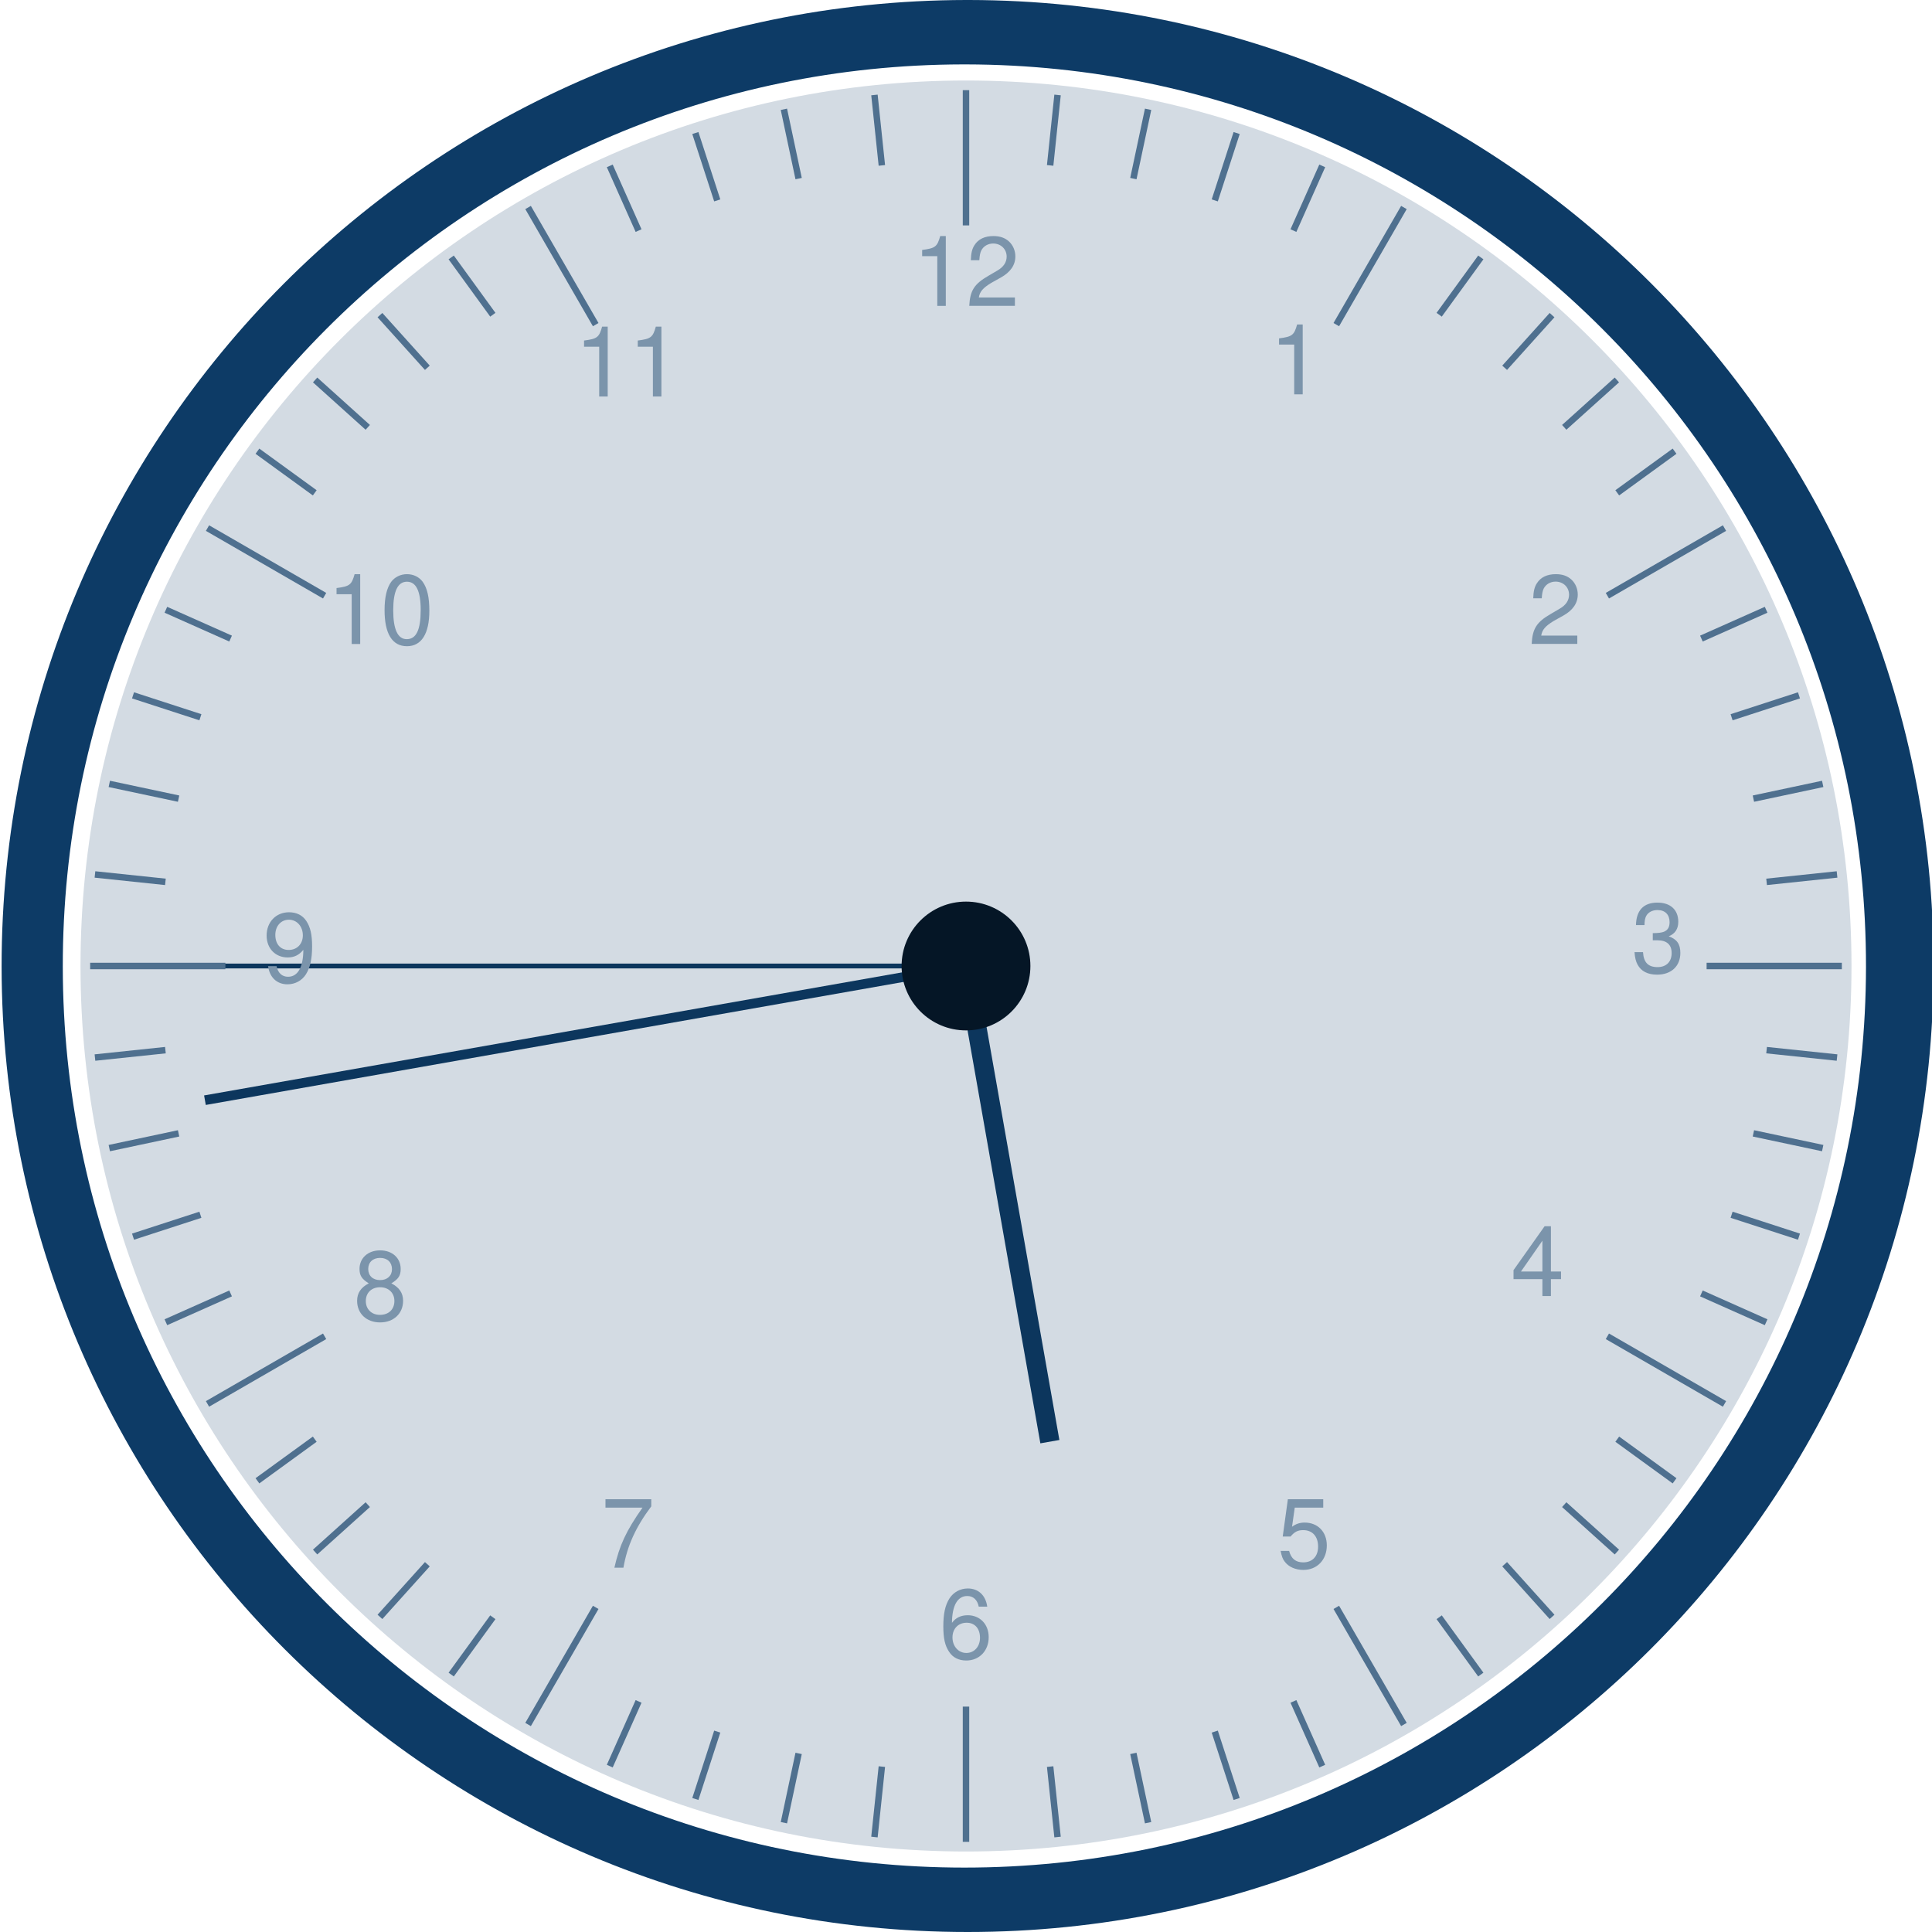
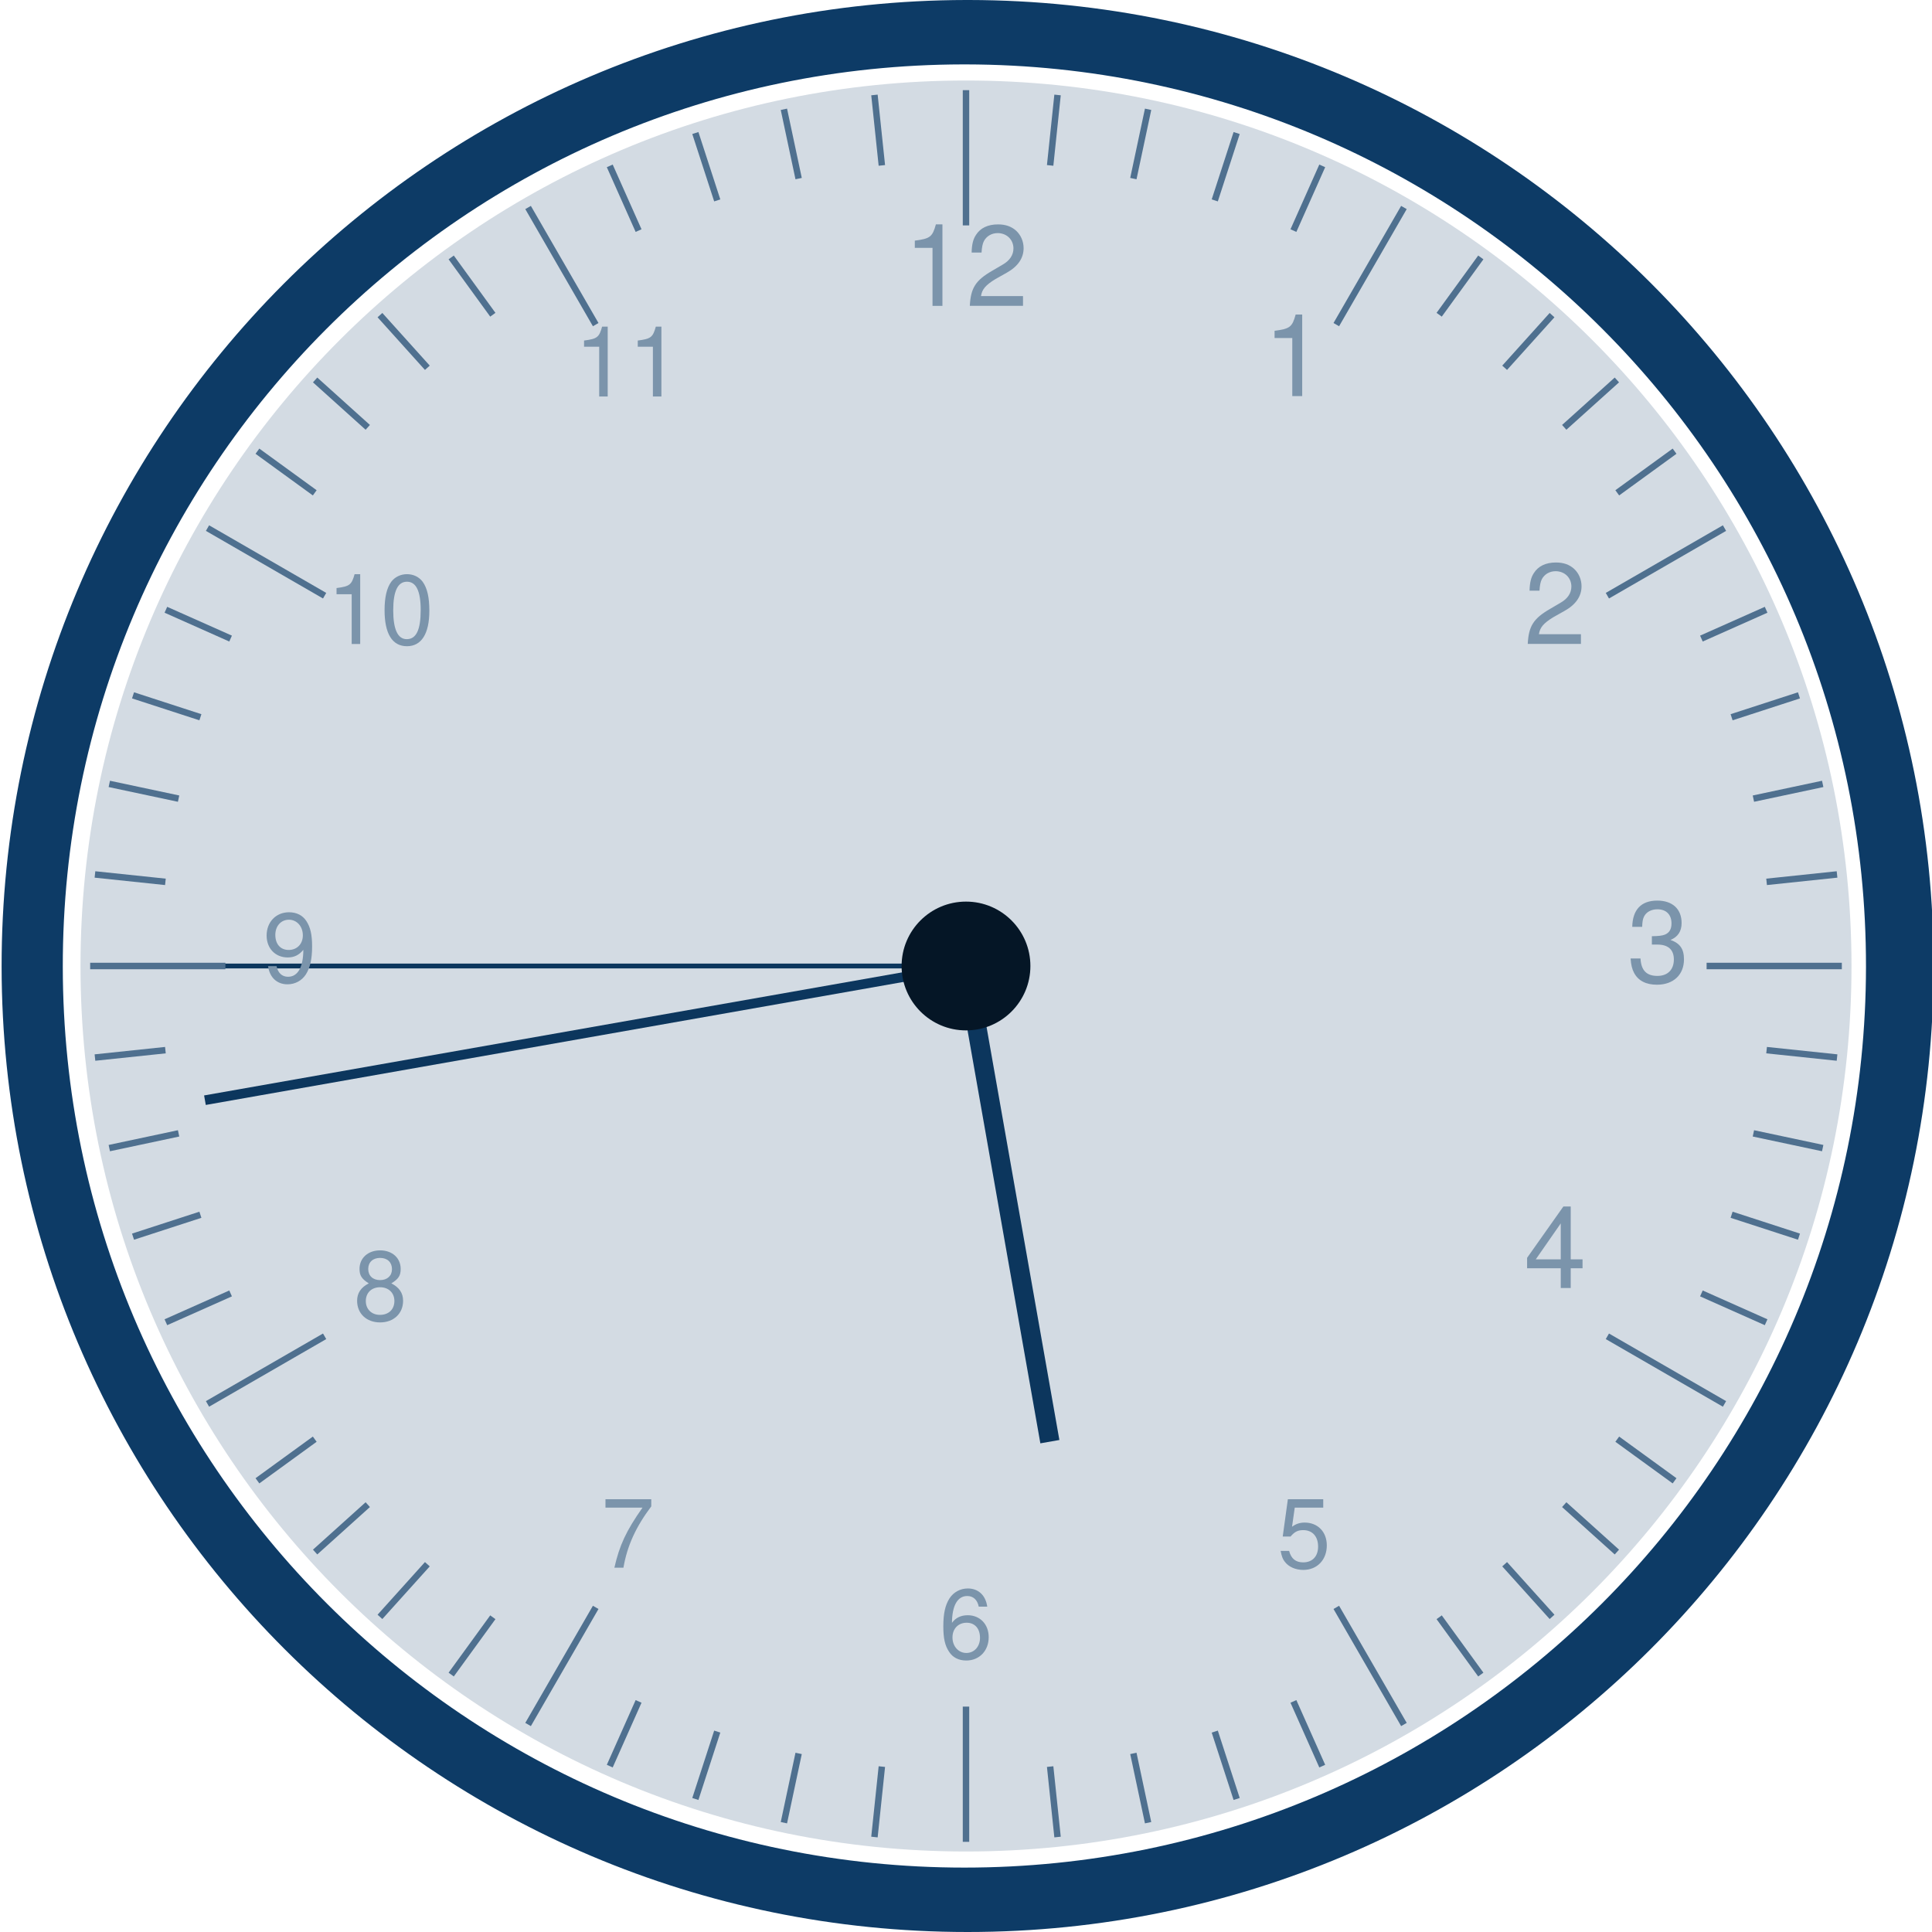
<svg xmlns="http://www.w3.org/2000/svg" viewBox="0 0 600 600" width="600" height="600">
+   <style>
+         /*  */
+     
+         #scale_numbers text {
+             alignment-baseline: middle;
+         }
+ 
+         /*  */
+     </style>
  <path d="M 300, 300 m 0, -300 a 300, 300, 0, 1, 0, 1, 0 Z m 0 20 a 280, 280, 0, 1, 1, -1, 0Z" shape-rendering="geometricPrecision" fill="#0D3B66" id="clock_rim" />
  <path d="M 25 300 a 275 275 0 1 0 550 0 a 275 275 0 1 0 -550 0z" shape-rendering="geometricPrecision" fill="#D3DBE3" id="clock_face" />
  <path d="M 300 300 L 30 300" shape-rendering="geometricPrecision" stroke="#0C365D" stroke-width="1.5" id="clock_second" />
  <path d="M 300 300 L 60 300" shape-rendering="geometricPrecision" stroke="#0C365D" stroke-width="3" id="clock_minute" transform="rotate(-10 300 300)" />
  <path d="M 300 300 L 150 300" shape-rendering="geometricPrecision" stroke="#0C365D" stroke-width="6" id="clock_hour" transform="rotate(-100 300 300)" />
  <path d="M 280 300 a 20 20 0 1 0 40 0 a 20 20 0 1 0 -40 0z" shape-rendering="geometricPrecision" fill="#051626" id="clock_center" />
  <g id="clock_scale">
    <g id="scale_bars">
      <path d="M 300 70 L 300 28" shape-rendering="geometricPrecision" stroke="#4F708F" stroke-width="2" id="scale_multiple0" />
      <path d="M 300 50 L 300 28" shape-rendering="geometricPrecision" stroke="#4F708F" stroke-width="2" transform="rotate(6 300 300)" id="scale_multiple1" />
      <path d="M 300 50 L 300 28" shape-rendering="geometricPrecision" stroke="#4F708F" stroke-width="2" transform="rotate(12 300 300)" id="scale_multiple2" />
      <path d="M 300 50 L 300 28" shape-rendering="geometricPrecision" stroke="#4F708F" stroke-width="2" transform="rotate(18 300 300)" id="scale_multiple3" />
      <path d="M 300 50 L 300 28" shape-rendering="geometricPrecision" stroke="#4F708F" stroke-width="2" transform="rotate(24 300 300)" id="scale_multiple4" />
      <path d="M 300 70 L 300 28" shape-rendering="geometricPrecision" stroke="#4F708F" stroke-width="2" transform="rotate(30 300 300)" id="scale_multiple5" />
      <path d="M 300 50 L 300 28" shape-rendering="geometricPrecision" stroke="#4F708F" stroke-width="2" transform="rotate(36 300 300)" id="scale_multiple6" />
      <path d="M 300 50 L 300 28" shape-rendering="geometricPrecision" stroke="#4F708F" stroke-width="2" transform="rotate(42 300 300)" id="scale_multiple7" />
      <path d="M 300 50 L 300 28" shape-rendering="geometricPrecision" stroke="#4F708F" stroke-width="2" transform="rotate(48 300 300)" id="scale_multiple8" />
      <path d="M 300 50 L 300 28" shape-rendering="geometricPrecision" stroke="#4F708F" stroke-width="2" transform="rotate(54 300 300)" id="scale_multiple9" />
      <path d="M 300 70 L 300 28" shape-rendering="geometricPrecision" stroke="#4F708F" stroke-width="2" transform="rotate(60 300 300)" id="scale_multiple10" />
      <path d="M 300 50 L 300 28" shape-rendering="geometricPrecision" stroke="#4F708F" stroke-width="2" transform="rotate(66 300 300)" id="scale_multiple11" />
      <path d="M 300 50 L 300 28" shape-rendering="geometricPrecision" stroke="#4F708F" stroke-width="2" transform="rotate(72 300 300)" id="scale_multiple12" />
      <path d="M 300 50 L 300 28" shape-rendering="geometricPrecision" stroke="#4F708F" stroke-width="2" transform="rotate(78 300 300)" id="scale_multiple13" />
      <path d="M 300 50 L 300 28" shape-rendering="geometricPrecision" stroke="#4F708F" stroke-width="2" transform="rotate(84 300 300)" id="scale_multiple14" />
      <path d="M 300 70 L 300 28" shape-rendering="geometricPrecision" stroke="#4F708F" stroke-width="2" transform="rotate(90 300 300)" id="scale_multiple15" />
      <path d="M 300 50 L 300 28" shape-rendering="geometricPrecision" stroke="#4F708F" stroke-width="2" transform="rotate(96 300 300)" id="scale_multiple16" />
      <path d="M 300 50 L 300 28" shape-rendering="geometricPrecision" stroke="#4F708F" stroke-width="2" transform="rotate(102 300 300)" id="scale_multiple17" />
      <path d="M 300 50 L 300 28" shape-rendering="geometricPrecision" stroke="#4F708F" stroke-width="2" transform="rotate(108 300 300)" id="scale_multiple18" />
      <path d="M 300 50 L 300 28" shape-rendering="geometricPrecision" stroke="#4F708F" stroke-width="2" transform="rotate(114 300 300)" id="scale_multiple19" />
      <path d="M 300 70 L 300 28" shape-rendering="geometricPrecision" stroke="#4F708F" stroke-width="2" transform="rotate(120 300 300)" id="scale_multiple20" />
      <path d="M 300 50 L 300 28" shape-rendering="geometricPrecision" stroke="#4F708F" stroke-width="2" transform="rotate(126 300 300)" id="scale_multiple21" />
      <path d="M 300 50 L 300 28" shape-rendering="geometricPrecision" stroke="#4F708F" stroke-width="2" transform="rotate(132 300 300)" id="scale_multiple22" />
      <path d="M 300 50 L 300 28" shape-rendering="geometricPrecision" stroke="#4F708F" stroke-width="2" transform="rotate(138 300 300)" id="scale_multiple23" />
      <path d="M 300 50 L 300 28" shape-rendering="geometricPrecision" stroke="#4F708F" stroke-width="2" transform="rotate(144 300 300)" id="scale_multiple24" />
      <path d="M 300 70 L 300 28" shape-rendering="geometricPrecision" stroke="#4F708F" stroke-width="2" transform="rotate(150 300 300)" id="scale_multiple25" />
      <path d="M 300 50 L 300 28" shape-rendering="geometricPrecision" stroke="#4F708F" stroke-width="2" transform="rotate(156 300 300)" id="scale_multiple26" />
      <path d="M 300 50 L 300 28" shape-rendering="geometricPrecision" stroke="#4F708F" stroke-width="2" transform="rotate(162 300 300)" id="scale_multiple27" />
      <path d="M 300 50 L 300 28" shape-rendering="geometricPrecision" stroke="#4F708F" stroke-width="2" transform="rotate(168 300 300)" id="scale_multiple28" />
      <path d="M 300 50 L 300 28" shape-rendering="geometricPrecision" stroke="#4F708F" stroke-width="2" transform="rotate(174 300 300)" id="scale_multiple29" />
      <path d="M 300 70 L 300 28" shape-rendering="geometricPrecision" stroke="#4F708F" stroke-width="2" transform="rotate(180 300 300)" id="scale_multiple30" />
      <path d="M 300 50 L 300 28" shape-rendering="geometricPrecision" stroke="#4F708F" stroke-width="2" transform="rotate(186 300 300)" id="scale_multiple31" />
      <path d="M 300 50 L 300 28" shape-rendering="geometricPrecision" stroke="#4F708F" stroke-width="2" transform="rotate(192 300 300)" id="scale_multiple32" />
      <path d="M 300 50 L 300 28" shape-rendering="geometricPrecision" stroke="#4F708F" stroke-width="2" transform="rotate(198 300 300)" id="scale_multiple33" />
      <path d="M 300 50 L 300 28" shape-rendering="geometricPrecision" stroke="#4F708F" stroke-width="2" transform="rotate(204 300 300)" id="scale_multiple34" />
      <path d="M 300 70 L 300 28" shape-rendering="geometricPrecision" stroke="#4F708F" stroke-width="2" transform="rotate(210 300 300)" id="scale_multiple35" />
      <path d="M 300 50 L 300 28" shape-rendering="geometricPrecision" stroke="#4F708F" stroke-width="2" transform="rotate(216 300 300)" id="scale_multiple36" />
      <path d="M 300 50 L 300 28" shape-rendering="geometricPrecision" stroke="#4F708F" stroke-width="2" transform="rotate(222 300 300)" id="scale_multiple37" />
      <path d="M 300 50 L 300 28" shape-rendering="geometricPrecision" stroke="#4F708F" stroke-width="2" transform="rotate(228 300 300)" id="scale_multiple38" />
      <path d="M 300 50 L 300 28" shape-rendering="geometricPrecision" stroke="#4F708F" stroke-width="2" transform="rotate(234 300 300)" id="scale_multiple39" />
      <path d="M 300 70 L 300 28" shape-rendering="geometricPrecision" stroke="#4F708F" stroke-width="2" transform="rotate(240 300 300)" id="scale_multiple40" />
      <path d="M 300 50 L 300 28" shape-rendering="geometricPrecision" stroke="#4F708F" stroke-width="2" transform="rotate(246 300 300)" id="scale_multiple41" />
      <path d="M 300 50 L 300 28" shape-rendering="geometricPrecision" stroke="#4F708F" stroke-width="2" transform="rotate(252 300 300)" id="scale_multiple42" />
      <path d="M 300 50 L 300 28" shape-rendering="geometricPrecision" stroke="#4F708F" stroke-width="2" transform="rotate(258 300 300)" id="scale_multiple43" />
      <path d="M 300 50 L 300 28" shape-rendering="geometricPrecision" stroke="#4F708F" stroke-width="2" transform="rotate(264 300 300)" id="scale_multiple44" />
      <path d="M 300 70 L 300 28" shape-rendering="geometricPrecision" stroke="#4F708F" stroke-width="2" transform="rotate(270 300 300)" id="scale_multiple45" />
      <path d="M 300 50 L 300 28" shape-rendering="geometricPrecision" stroke="#4F708F" stroke-width="2" transform="rotate(276 300 300)" id="scale_multiple46" />
      <path d="M 300 50 L 300 28" shape-rendering="geometricPrecision" stroke="#4F708F" stroke-width="2" transform="rotate(282 300 300)" id="scale_multiple47" />
      <path d="M 300 50 L 300 28" shape-rendering="geometricPrecision" stroke="#4F708F" stroke-width="2" transform="rotate(288 300 300)" id="scale_multiple48" />
      <path d="M 300 50 L 300 28" shape-rendering="geometricPrecision" stroke="#4F708F" stroke-width="2" transform="rotate(294 300 300)" id="scale_multiple49" />
      <path d="M 300 70 L 300 28" shape-rendering="geometricPrecision" stroke="#4F708F" stroke-width="2" transform="rotate(300 300 300)" id="scale_multiple50" />
      <path d="M 300 50 L 300 28" shape-rendering="geometricPrecision" stroke="#4F708F" stroke-width="2" transform="rotate(306 300 300)" id="scale_multiple51" />
      <path d="M 300 50 L 300 28" shape-rendering="geometricPrecision" stroke="#4F708F" stroke-width="2" transform="rotate(312 300 300)" id="scale_multiple52" />
      <path d="M 300 50 L 300 28" shape-rendering="geometricPrecision" stroke="#4F708F" stroke-width="2" transform="rotate(318 300 300)" id="scale_multiple53" />
      <path d="M 300 50 L 300 28" shape-rendering="geometricPrecision" stroke="#4F708F" stroke-width="2" transform="rotate(324 300 300)" id="scale_multiple54" />
      <path d="M 300 70 L 300 28" shape-rendering="geometricPrecision" stroke="#4F708F" stroke-width="2" transform="rotate(330 300 300)" id="scale_multiple55" />
      <path d="M 300 50 L 300 28" shape-rendering="geometricPrecision" stroke="#4F708F" stroke-width="2" transform="rotate(336 300 300)" id="scale_multiple56" />
      <path d="M 300 50 L 300 28" shape-rendering="geometricPrecision" stroke="#4F708F" stroke-width="2" transform="rotate(342 300 300)" id="scale_multiple57" />
      <path d="M 300 50 L 300 28" shape-rendering="geometricPrecision" stroke="#4F708F" stroke-width="2" transform="rotate(348 300 300)" id="scale_multiple58" />
      <path d="M 300 50 L 300 28" shape-rendering="geometricPrecision" stroke="#4F708F" stroke-width="2" transform="rotate(354 300 300)" id="scale_multiple59" />
    </g>
-     <g id="scale_numbers">
-       <text x="300" y="95" style="fill: #7B94AB; stroke: none; font-size: 30px; font-family: Helvetica; text-anchor: middle;" text-rendering="geometricPrecision" id="scale_number12">12</text>
-       <text x="402.5" y="122.46" style="fill: #7B94AB; stroke: none; font-size: 30px; font-family: Helvetica; text-anchor: middle;" text-rendering="geometricPrecision" id="scale_number1">1</text>
-       <text x="483" y="200" style="fill: #7B94AB; stroke: none; font-size: 30px; font-family: Helvetica; text-anchor: middle;" text-rendering="geometricPrecision" id="scale_number2">2</text>
-       <text x="515" y="302" style="fill: #7B94AB; stroke: none; font-size: 30px; font-family: Helvetica; text-anchor: middle;" text-rendering="geometricPrecision" id="scale_number3" alignment-baseline="middle">3</text>
-       <text x="300" y="95" style="fill: #7B94AB; stroke: none; font-size: 30px; font-family: Helvetica; text-anchor: middle;" text-rendering="geometricPrecision" transform="rotate(120 300 300) rotate(-120 300 95)" id="scale_number4">4</text>
+     <g id="scale_numbers" style="fill: #7B94AB; stroke: none; font-size: 35px; font-family: Helvetica; text-anchor: middle;">
+       <text x="300" y="95" text-rendering="geometricPrecision" id="scale_number12">12</text>
+       <text x="402" y="123" text-rendering="geometricPrecision" id="scale_number1">1</text>
+       <text x="483" y="200" text-rendering="geometricPrecision" id="scale_number2">2</text>
+       <text x="515" y="305" text-rendering="geometricPrecision" id="scale_number3">3</text>
+       <text x="483" y="400" text-rendering="geometricPrecision" id="scale_number4">4</text>
      <text x="300" y="95" style="fill: #7B94AB; stroke: none; font-size: 30px; font-family: Helvetica; text-anchor: middle;" text-rendering="geometricPrecision" transform="rotate(150 300 300) rotate(-150 300 90)" id="scale_number5">5</text>
      <text x="300" y="95" style="fill: #7B94AB; stroke: none; font-size: 30px; font-family: Helvetica; text-anchor: middle;" text-rendering="geometricPrecision" transform="rotate(180 300 300) rotate(-180 300 90)" id="scale_number6">6</text>
      <text x="300" y="95" style="fill: #7B94AB; stroke: none; font-size: 30px; font-family: Helvetica; text-anchor: middle;" text-rendering="geometricPrecision" transform="rotate(210 300 300) rotate(-210 300 90)" id="scale_number7">7</text>
      <text x="300" y="95" style="fill: #7B94AB; stroke: none; font-size: 30px; font-family: Helvetica; text-anchor: middle;" text-rendering="geometricPrecision" transform="rotate(240 300 300) rotate(-240 300 90)" id="scale_number8">8</text>
      <text x="300" y="95" style="fill: #7B94AB; stroke: none; font-size: 30px; font-family: Helvetica; text-anchor: middle;" text-rendering="geometricPrecision" transform="rotate(270 300 300) rotate(-270 300 90)" id="scale_number9">9</text>
      <text x="300" y="95" style="fill: #7B94AB; stroke: none; font-size: 30px; font-family: Helvetica; text-anchor: middle;" text-rendering="geometricPrecision" transform="rotate(300 300 300) rotate(-300 300 90)" id="scale_number10">10</text>
      <text x="300" y="95" style="fill: #7B94AB; stroke: none; font-size: 30px; font-family: Helvetica; text-anchor: middle;" text-rendering="geometricPrecision" transform="rotate(330 300 300) rotate(-330 300 90)" id="scale_number11">11</text>
    </g>
  </g>
</svg>
